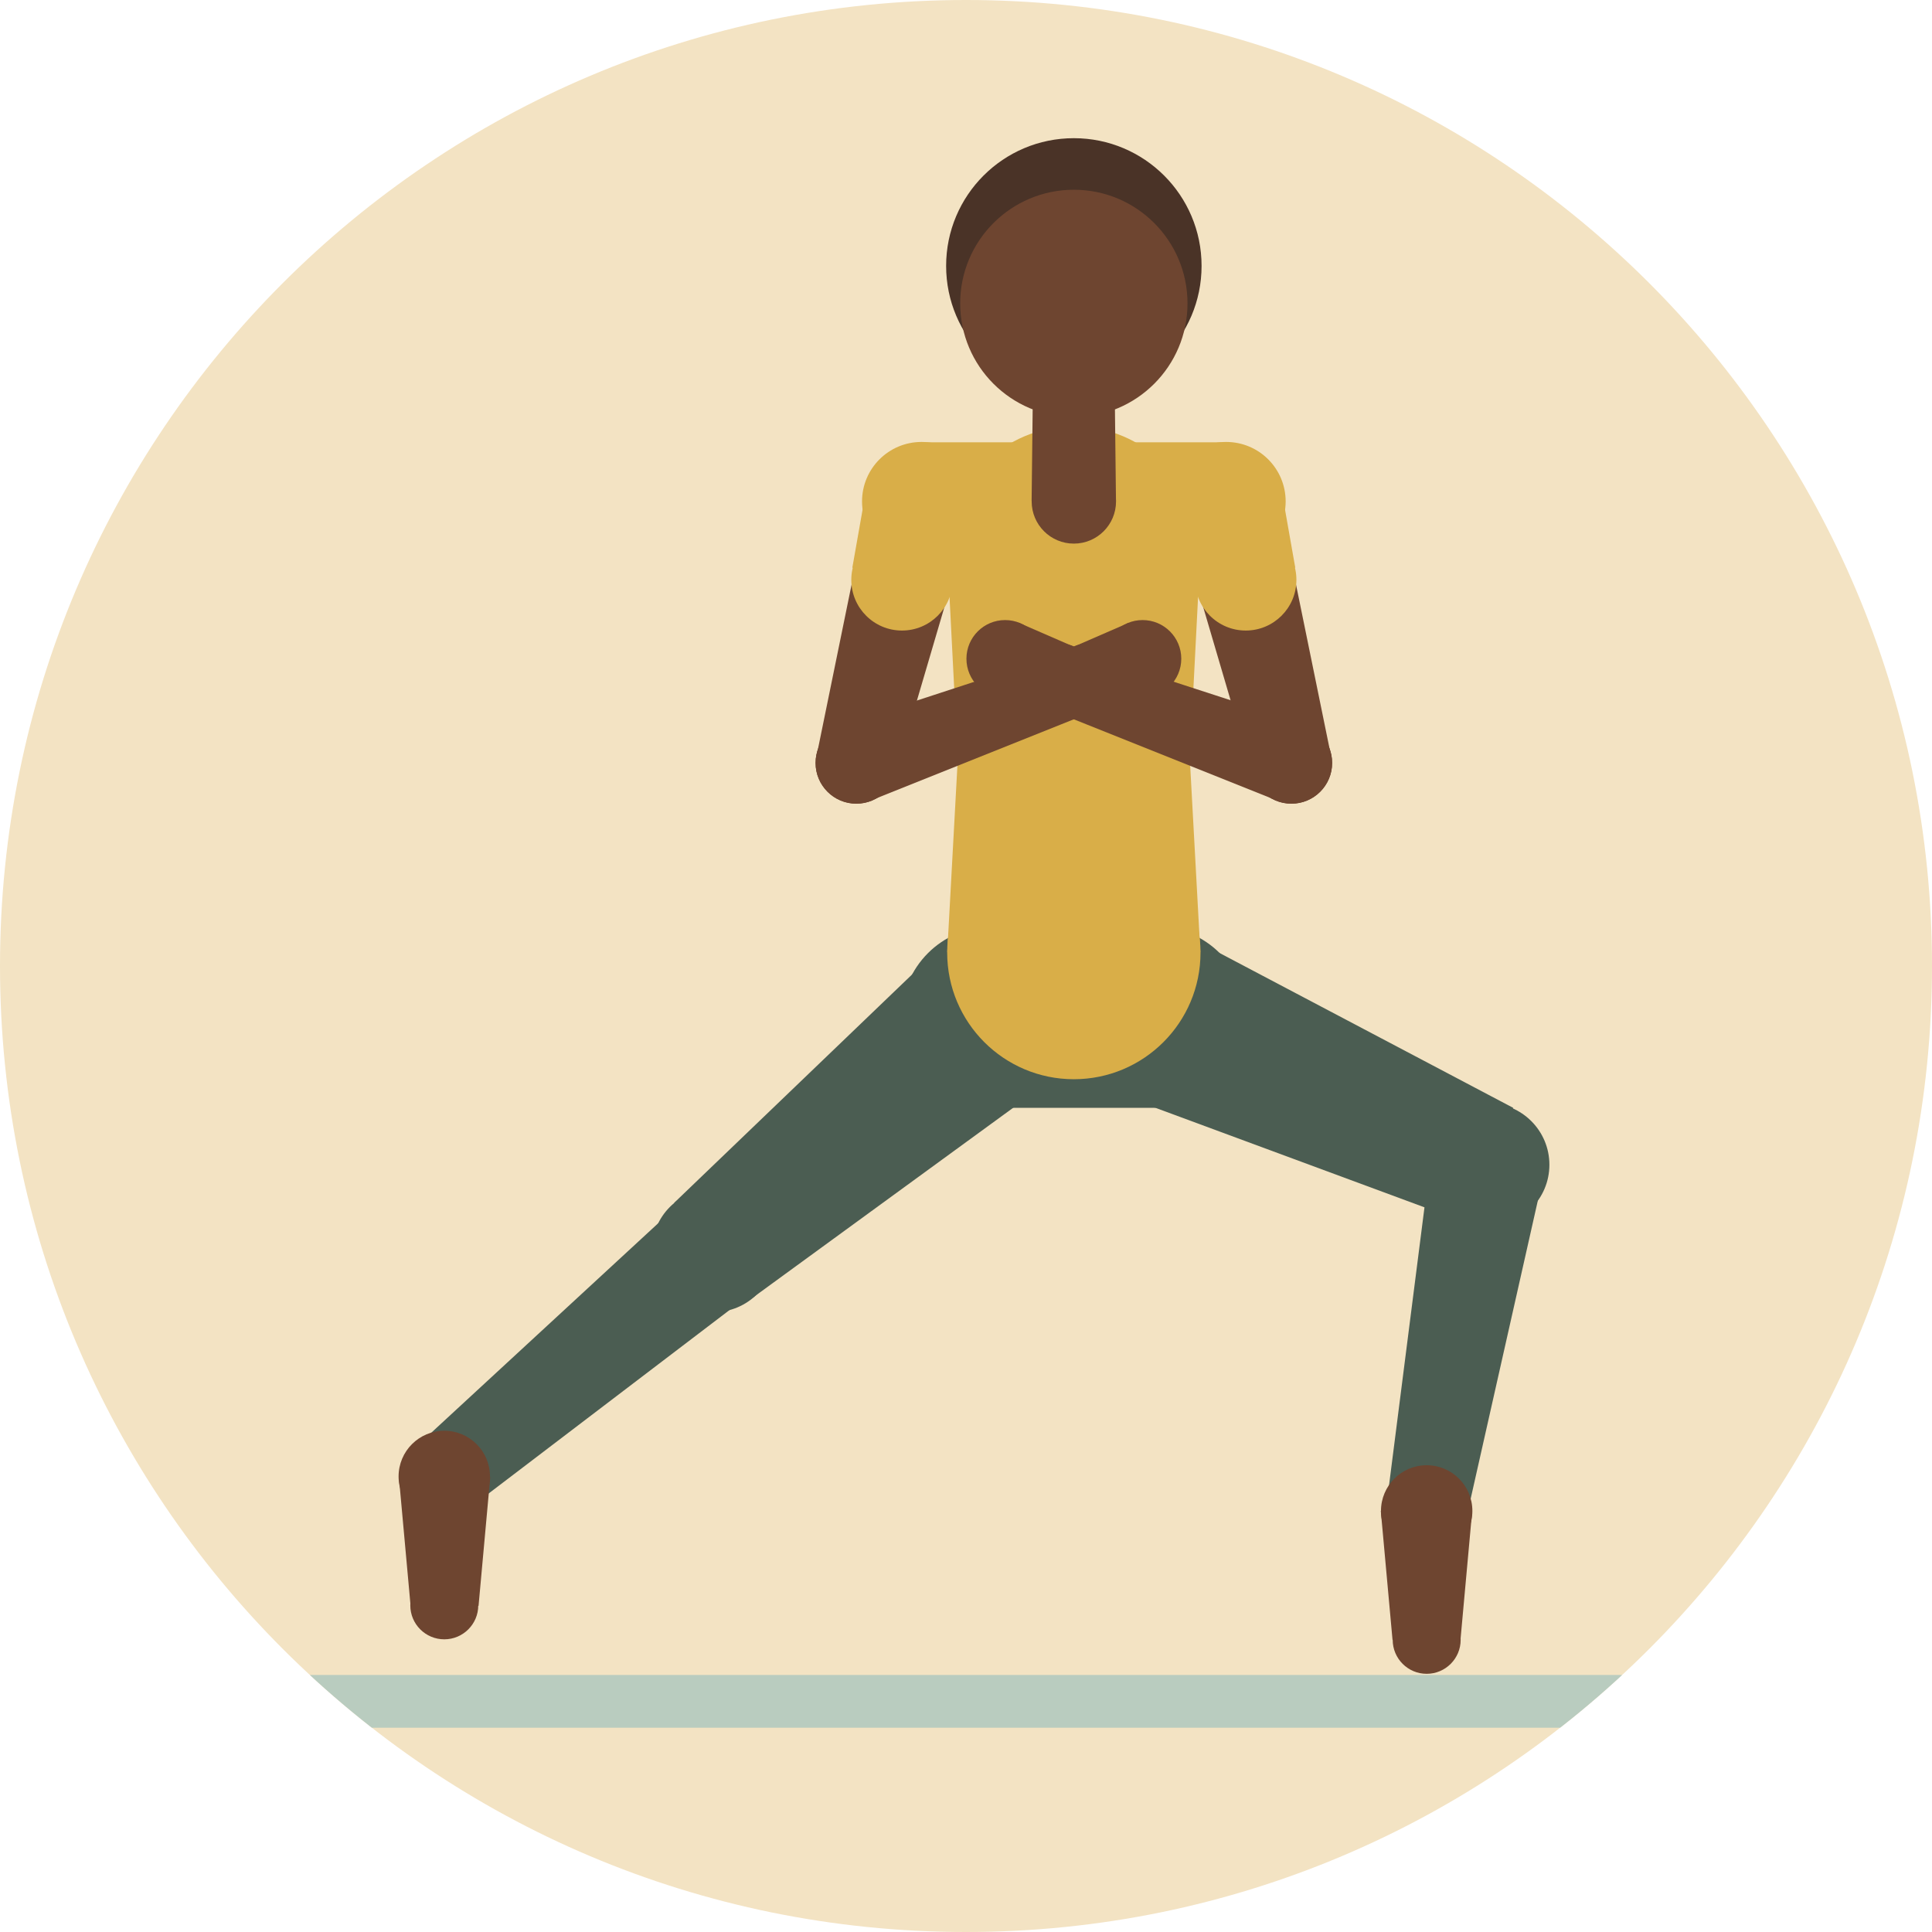
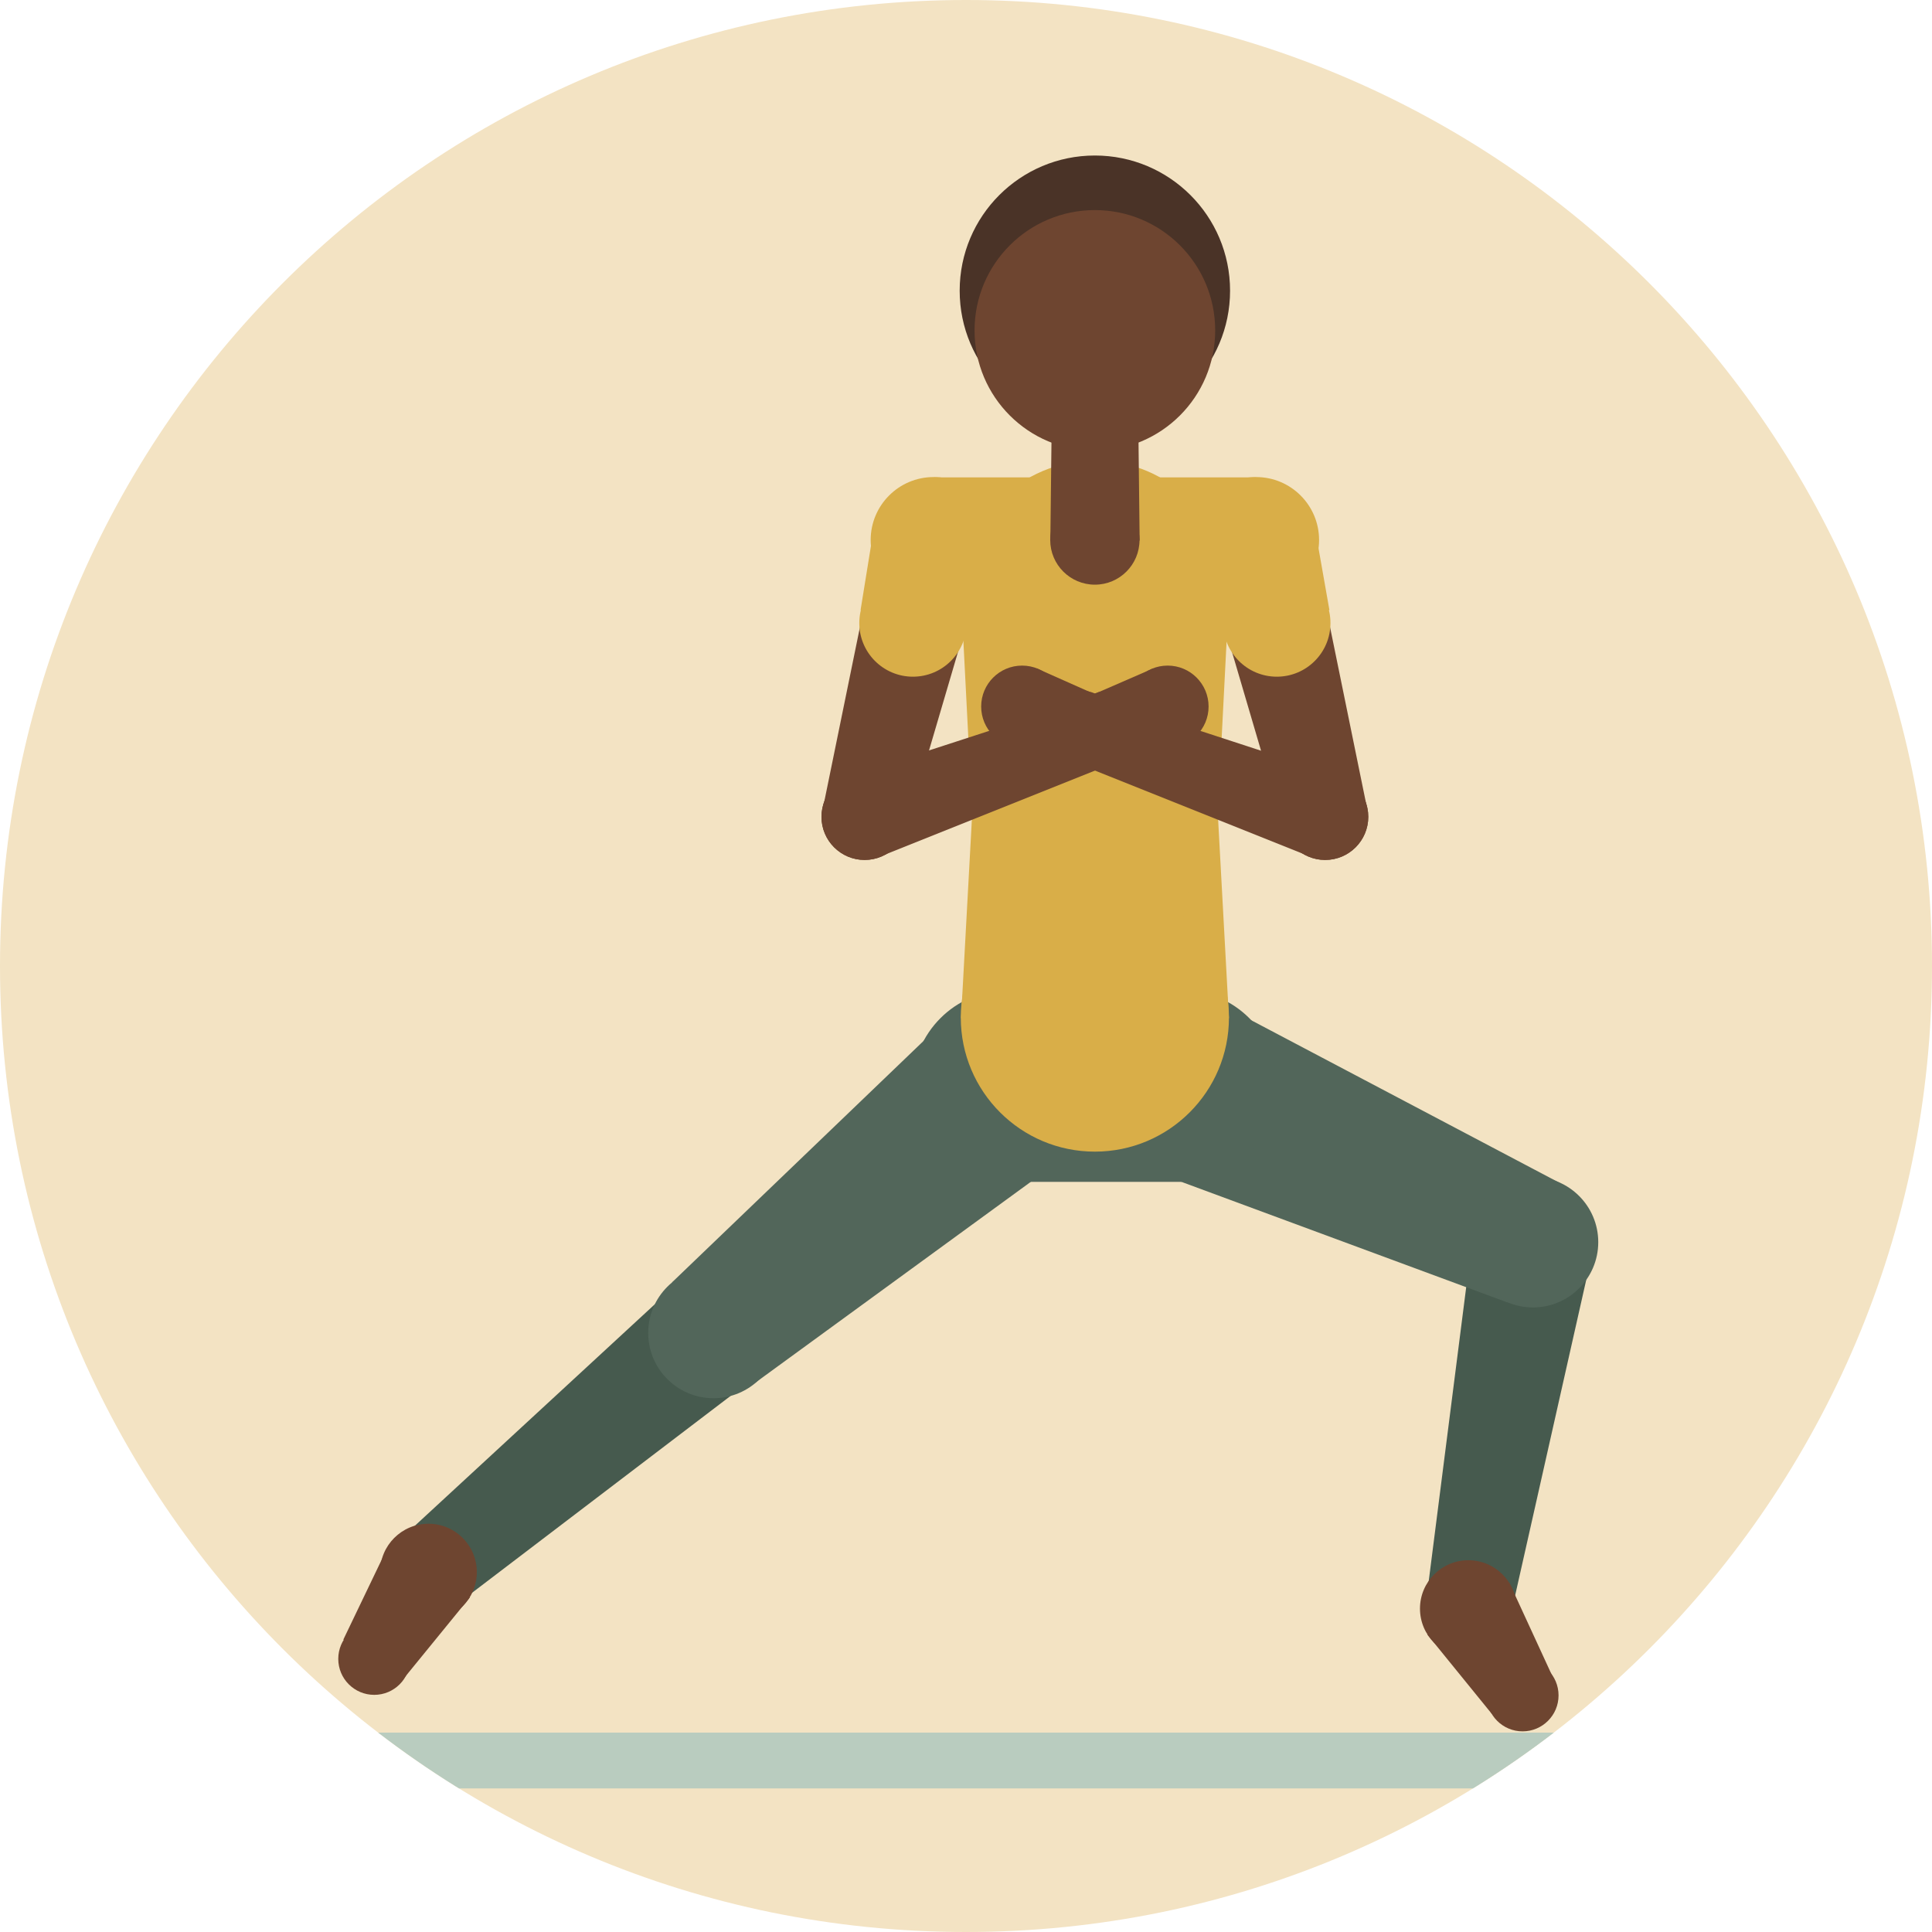
<svg xmlns="http://www.w3.org/2000/svg" viewBox="0 0 200 200" width="400" height="400" role="img" aria-label="Figure facing forward low in a side lunge with one thigh level, the other leg straight and hands in front.">
  <circle cx="100" cy="100" r="100" fill="#F3E3C3" />
  <clipPath id="c18ajd5g">
    <circle cx="100" cy="100" r="100" />
  </clipPath>
  <g clip-path="url(#c18ajd5g)">
-     <g transform="translate(100.0 174.0) scale(1.213)">
-       <rect x="-60.024" y="-0.5" width="120.049" height="4.5" rx="2.2" fill="#B9CCBF" />
+     <g transform="translate(100.0 180.0) scale(1.284)">
+       <rect x="-61.21" y="-0.5" width="122.42" height="4.5" rx="2.2" fill="#B9CCBF" />
      <g>
-         <g fill="#4B5D52">
-           <path d="M-24.7 -40.5 L-46.8 -20.1 L-42.3 -14.8 L-18.4 -33.0Z" />
-           <circle cx="-21.543" cy="-36.727" r="4.888" />
-           <circle cx="-44.524" cy="-17.443" r="3.478" />
+         <g fill="#465A4E">
+           <path d="M-23.5 -36.5 L-45.6 -16.1 L-41.1 -10.8 L-17.2 -29.0Z" />
+           <circle cx="-20.357" cy="-32.723" r="4.888" />
+           <circle cx="-43.338" cy="-13.439" r="3.478" />
        </g>
-         <g fill="#4B5D52">
-           <path d="M-2.5 -62.3 L-24.9 -40.8 L-18.2 -32.7 L6.9 -51.0Z" />
-           <circle cx="2.204" cy="-56.653" r="7.332" />
-           <circle cx="-21.543" cy="-36.727" r="5.264" />
+         <g fill="#52665A">
+           <path d="M-1.3 -58.3 L-23.7 -36.8 L-17.0 -28.7 L8.1 -47.0Z" />
+           <circle cx="3.39" cy="-52.649" r="7.332" />
+           <circle cx="-20.357" cy="-32.723" r="5.264" />
        </g>
        <g fill="#6E4530">
-           <path d="M-48.4 -17.4 L-47.4 -6.4 L-41.6 -6.4 L-40.6 -17.4Z" />
-           <circle cx="-44.524" cy="-17.443" r="3.9" />
-           <circle cx="-44.524" cy="-6.443" r="2.9" />
+           <path d="M-46.6 -15.5 L-50.2 -8.0 L-45.3 -4.9 L-40.0 -11.4Z" />
+           <circle cx="-43.338" cy="-13.439" r="3.9" />
+           <circle cx="-47.71" cy="-6.443" r="2.9" />
        </g>
      </g>
      <g>
-         <g fill="#4B5D52">
-           <path d="M39.7 -44.9 L35.9 -15.1 L42.7 -13.9 L49.3 -43.2Z" />
-           <circle cx="44.524" cy="-44.044" r="4.888" />
-           <circle cx="39.315" cy="-14.5" r="3.478" />
+         <g fill="#465A4E">
+           <path d="M40.9 -40.9 L37.1 -11.1 L43.9 -9.9 L50.5 -39.2Z" />
+           <circle cx="45.71" cy="-40.041" r="4.888" />
+           <circle cx="40.501" cy="-10.496" r="3.478" />
        </g>
-         <g fill="#4B5D52">
-           <path d="M13.2 -50.0 L42.4 -39.2 L46.7 -48.9 L19.2 -63.4Z" />
-           <circle cx="16.204" cy="-56.653" r="7.332" />
-           <circle cx="44.524" cy="-44.044" r="5.264" />
+         <g fill="#52665A">
+           <path d="M14.4 -46.0 L43.6 -35.2 L47.9 -44.8 L20.4 -59.3Z" />
+           <circle cx="17.39" cy="-52.649" r="7.332" />
+           <circle cx="45.71" cy="-40.041" r="5.264" />
        </g>
        <g fill="#6E4530">
-           <path d="M35.4 -14.5 L36.4 -3.5 L42.2 -3.5 L43.2 -14.5Z" />
-           <circle cx="39.315" cy="-14.5" r="3.9" />
-           <circle cx="39.315" cy="-3.5" r="2.9" />
+           <path d="M37.2 -8.4 L42.4 -2.0 L47.3 -5.0 L43.8 -12.6Z" />
+           <circle cx="40.501" cy="-10.496" r="3.9" />
+           <circle cx="44.873" cy="-3.5" r="2.9" />
        </g>
      </g>
      <g>
-         <g fill="#4B5D52">
-           <path d="M2.2 -48.9 L16.2 -48.9 L16.2 -64.4 L2.2 -64.4Z" />
-           <circle cx="2.204" cy="-56.653" r="7.708" />
-           <circle cx="16.204" cy="-56.653" r="7.708" />
+         <g fill="#52665A">
+           <path d="M3.4 -44.9 L17.4 -44.9 L17.4 -60.4 L3.4 -60.4Z" />
+           <circle cx="3.39" cy="-52.649" r="7.708" />
+           <circle cx="17.39" cy="-52.649" r="7.708" />
        </g>
        <g fill="#D9AE48">
-           <path d="M20.0 -62.2 L19.1 -78.7 L-0.7 -78.7 L-1.6 -62.2Z" />
-           <circle cx="9.204" cy="-62.153" r="10.81" />
-           <circle cx="9.204" cy="-78.653" r="9.87" />
+           <path d="M21.2 -58.1 L20.3 -74.6 L0.5 -74.6 L-0.4 -58.1Z" />
+           <circle cx="10.39" cy="-58.149" r="10.81" />
+           <circle cx="10.39" cy="-74.649" r="9.87" />
        </g>
        <g fill="#D9AE48">
-           <path d="M19.1 -78.7 L20.0 -96.3 L-1.6 -96.3 L-0.7 -78.7Z" />
-           <circle cx="9.204" cy="-78.653" r="9.87" />
-           <circle cx="9.204" cy="-96.253" r="10.81" />
+           <path d="M20.3 -74.6 L21.2 -92.2 L-0.4 -92.2 L0.5 -74.6Z" />
+           <circle cx="10.39" cy="-74.649" r="9.87" />
+           <circle cx="10.39" cy="-92.249" r="10.81" />
        </g>
        <g fill="#D9AE48">
-           <path d="M-3.8 -95.6 L22.2 -95.6 L22.2 -105.7 L-3.8 -105.7Z" />
-           <circle cx="-3.796" cy="-100.653" r="5.076" />
-           <circle cx="22.204" cy="-100.653" r="5.076" />
+           <path d="M-2.6 -91.6 L23.4 -91.6 L23.4 -101.7 L-2.6 -101.7Z" />
+           <circle cx="-2.61" cy="-96.649" r="5.076" />
+           <circle cx="23.39" cy="-96.649" r="5.076" />
        </g>
      </g>
      <g>
        <g fill="#6E4530">
-           <path d="M-8.1 -101.7 L-12.7 -79.2 L-6.0 -77.5 L0.5 -99.6Z" />
-           <circle cx="-3.796" cy="-100.653" r="4.418" />
-           <circle cx="-9.36" cy="-78.336" r="3.478" />
+           <path d="M-6.9 -97.7 L-11.5 -75.2 L-4.8 -73.5 L1.7 -95.6Z" />
+           <circle cx="-2.61" cy="-96.649" r="4.418" />
+           <circle cx="-8.174" cy="-74.333" r="3.478" />
        </g>
        <g fill="#D9AE48">
-           <path d="M-8.5 -101.8 L-9.7 -95.0 L-1.3 -92.9 L0.9 -99.5Z" />
-           <circle cx="-3.796" cy="-100.653" r="4.888" />
-           <circle cx="-5.465" cy="-93.958" r="4.324" />
+           <path d="M-7.4 -97.8 L-8.5 -91.0 L-0.1 -88.9 L2.1 -95.5Z" />
+           <circle cx="-2.61" cy="-96.649" r="4.888" />
+           <circle cx="-4.279" cy="-89.954" r="4.324" />
        </g>
        <g fill="#6E4530">
-           <path d="M-8.2 -75.1 L11.3 -82.9 L9.4 -88.1 L-10.5 -81.6Z" />
-           <circle cx="-9.36" cy="-78.336" r="3.478" />
-           <circle cx="10.374" cy="-85.519" r="2.8" />
+           <path d="M-7.0 -71.1 L12.5 -78.9 L10.6 -84.1 L-9.4 -77.6Z" />
+           <circle cx="-8.174" cy="-74.333" r="3.478" />
+           <circle cx="11.56" cy="-81.515" r="2.8" />
        </g>
        <g fill="#6E4530">
-           <path d="M11.4 -82.7 L16.2 -84.1 L13.9 -90.3 L9.3 -88.3Z" />
-           <circle cx="10.374" cy="-85.519" r="3" />
-           <circle cx="15.072" cy="-87.229" r="3.3" />
+           <path d="M12.6 -78.7 L17.4 -80.1 L15.1 -86.3 L10.5 -84.3Z" />
+           <circle cx="11.56" cy="-81.515" r="3" />
+           <circle cx="16.258" cy="-83.225" r="3.3" />
        </g>
      </g>
      <g>
        <g fill="#6E4530">
-           <path d="M17.9 -99.6 L24.4 -77.5 L31.1 -79.2 L26.5 -101.7Z" />
-           <circle cx="22.204" cy="-100.653" r="4.418" />
-           <circle cx="27.769" cy="-78.336" r="3.478" />
+           <path d="M19.1 -95.6 L25.6 -73.5 L32.3 -75.2 L27.7 -97.7Z" />
+           <circle cx="23.39" cy="-96.649" r="4.418" />
+           <circle cx="28.955" cy="-74.333" r="3.478" />
        </g>
        <g fill="#D9AE48">
-           <path d="M17.5 -99.5 L19.7 -92.9 L28.1 -95.0 L26.9 -101.8Z" />
-           <circle cx="22.204" cy="-100.653" r="4.888" />
-           <circle cx="23.874" cy="-93.958" r="4.324" />
+           <path d="M18.6 -95.5 L20.9 -88.9 L29.3 -91.0 L28.1 -97.8Z" />
+           <circle cx="23.39" cy="-96.649" r="4.888" />
+           <circle cx="25.06" cy="-89.954" r="4.324" />
        </g>
        <g fill="#6E4530">
-           <path d="M29.0 -81.6 L9.0 -88.1 L7.1 -82.9 L26.6 -75.1Z" />
-           <circle cx="27.769" cy="-78.336" r="3.478" />
-           <circle cx="8.035" cy="-85.519" r="2.8" />
+           <path d="M30.1 -77.6 L10.2 -84.1 L8.3 -78.9 L27.8 -71.1Z" />
+           <circle cx="28.955" cy="-74.333" r="3.478" />
+           <circle cx="9.221" cy="-81.515" r="2.8" />
        </g>
        <g fill="#6E4530">
-           <path d="M9.1 -88.3 L4.5 -90.3 L2.2 -84.1 L7.0 -82.7Z" />
-           <circle cx="8.035" cy="-85.519" r="3" />
-           <circle cx="3.337" cy="-87.229" r="3.3" />
+           <path d="M10.2 -84.3 L5.7 -86.3 L3.4 -80.1 L8.2 -78.7Z" />
+           <circle cx="9.221" cy="-81.515" r="3" />
+           <circle cx="4.523" cy="-83.225" r="3.3" />
        </g>
      </g>
      <g>
        <g fill="#6E4530">
-           <path d="M12.8 -100.7 L12.6 -118.2 L5.8 -118.2 L5.6 -100.7Z" />
-           <circle cx="9.204" cy="-100.653" r="3.6" />
-           <circle cx="9.204" cy="-118.153" r="3.4" />
+           <path d="M14.0 -96.6 L13.8 -114.1 L7.0 -114.1 L6.8 -96.6Z" />
+           <circle cx="10.39" cy="-96.649" r="3.6" />
+           <circle cx="10.39" cy="-114.149" r="3.4" />
        </g>
-         <circle cx="9.204" cy="-120.753" r="10.9" fill="#4A3327" />
-         <circle cx="9.204" cy="-117.553" r="9.7" fill="#6E4530" />
+         <circle cx="10.39" cy="-116.749" r="10.9" fill="#4A3327" />
+         <circle cx="10.39" cy="-113.549" r="9.7" fill="#6E4530" />
      </g>
    </g>
  </g>
</svg>
